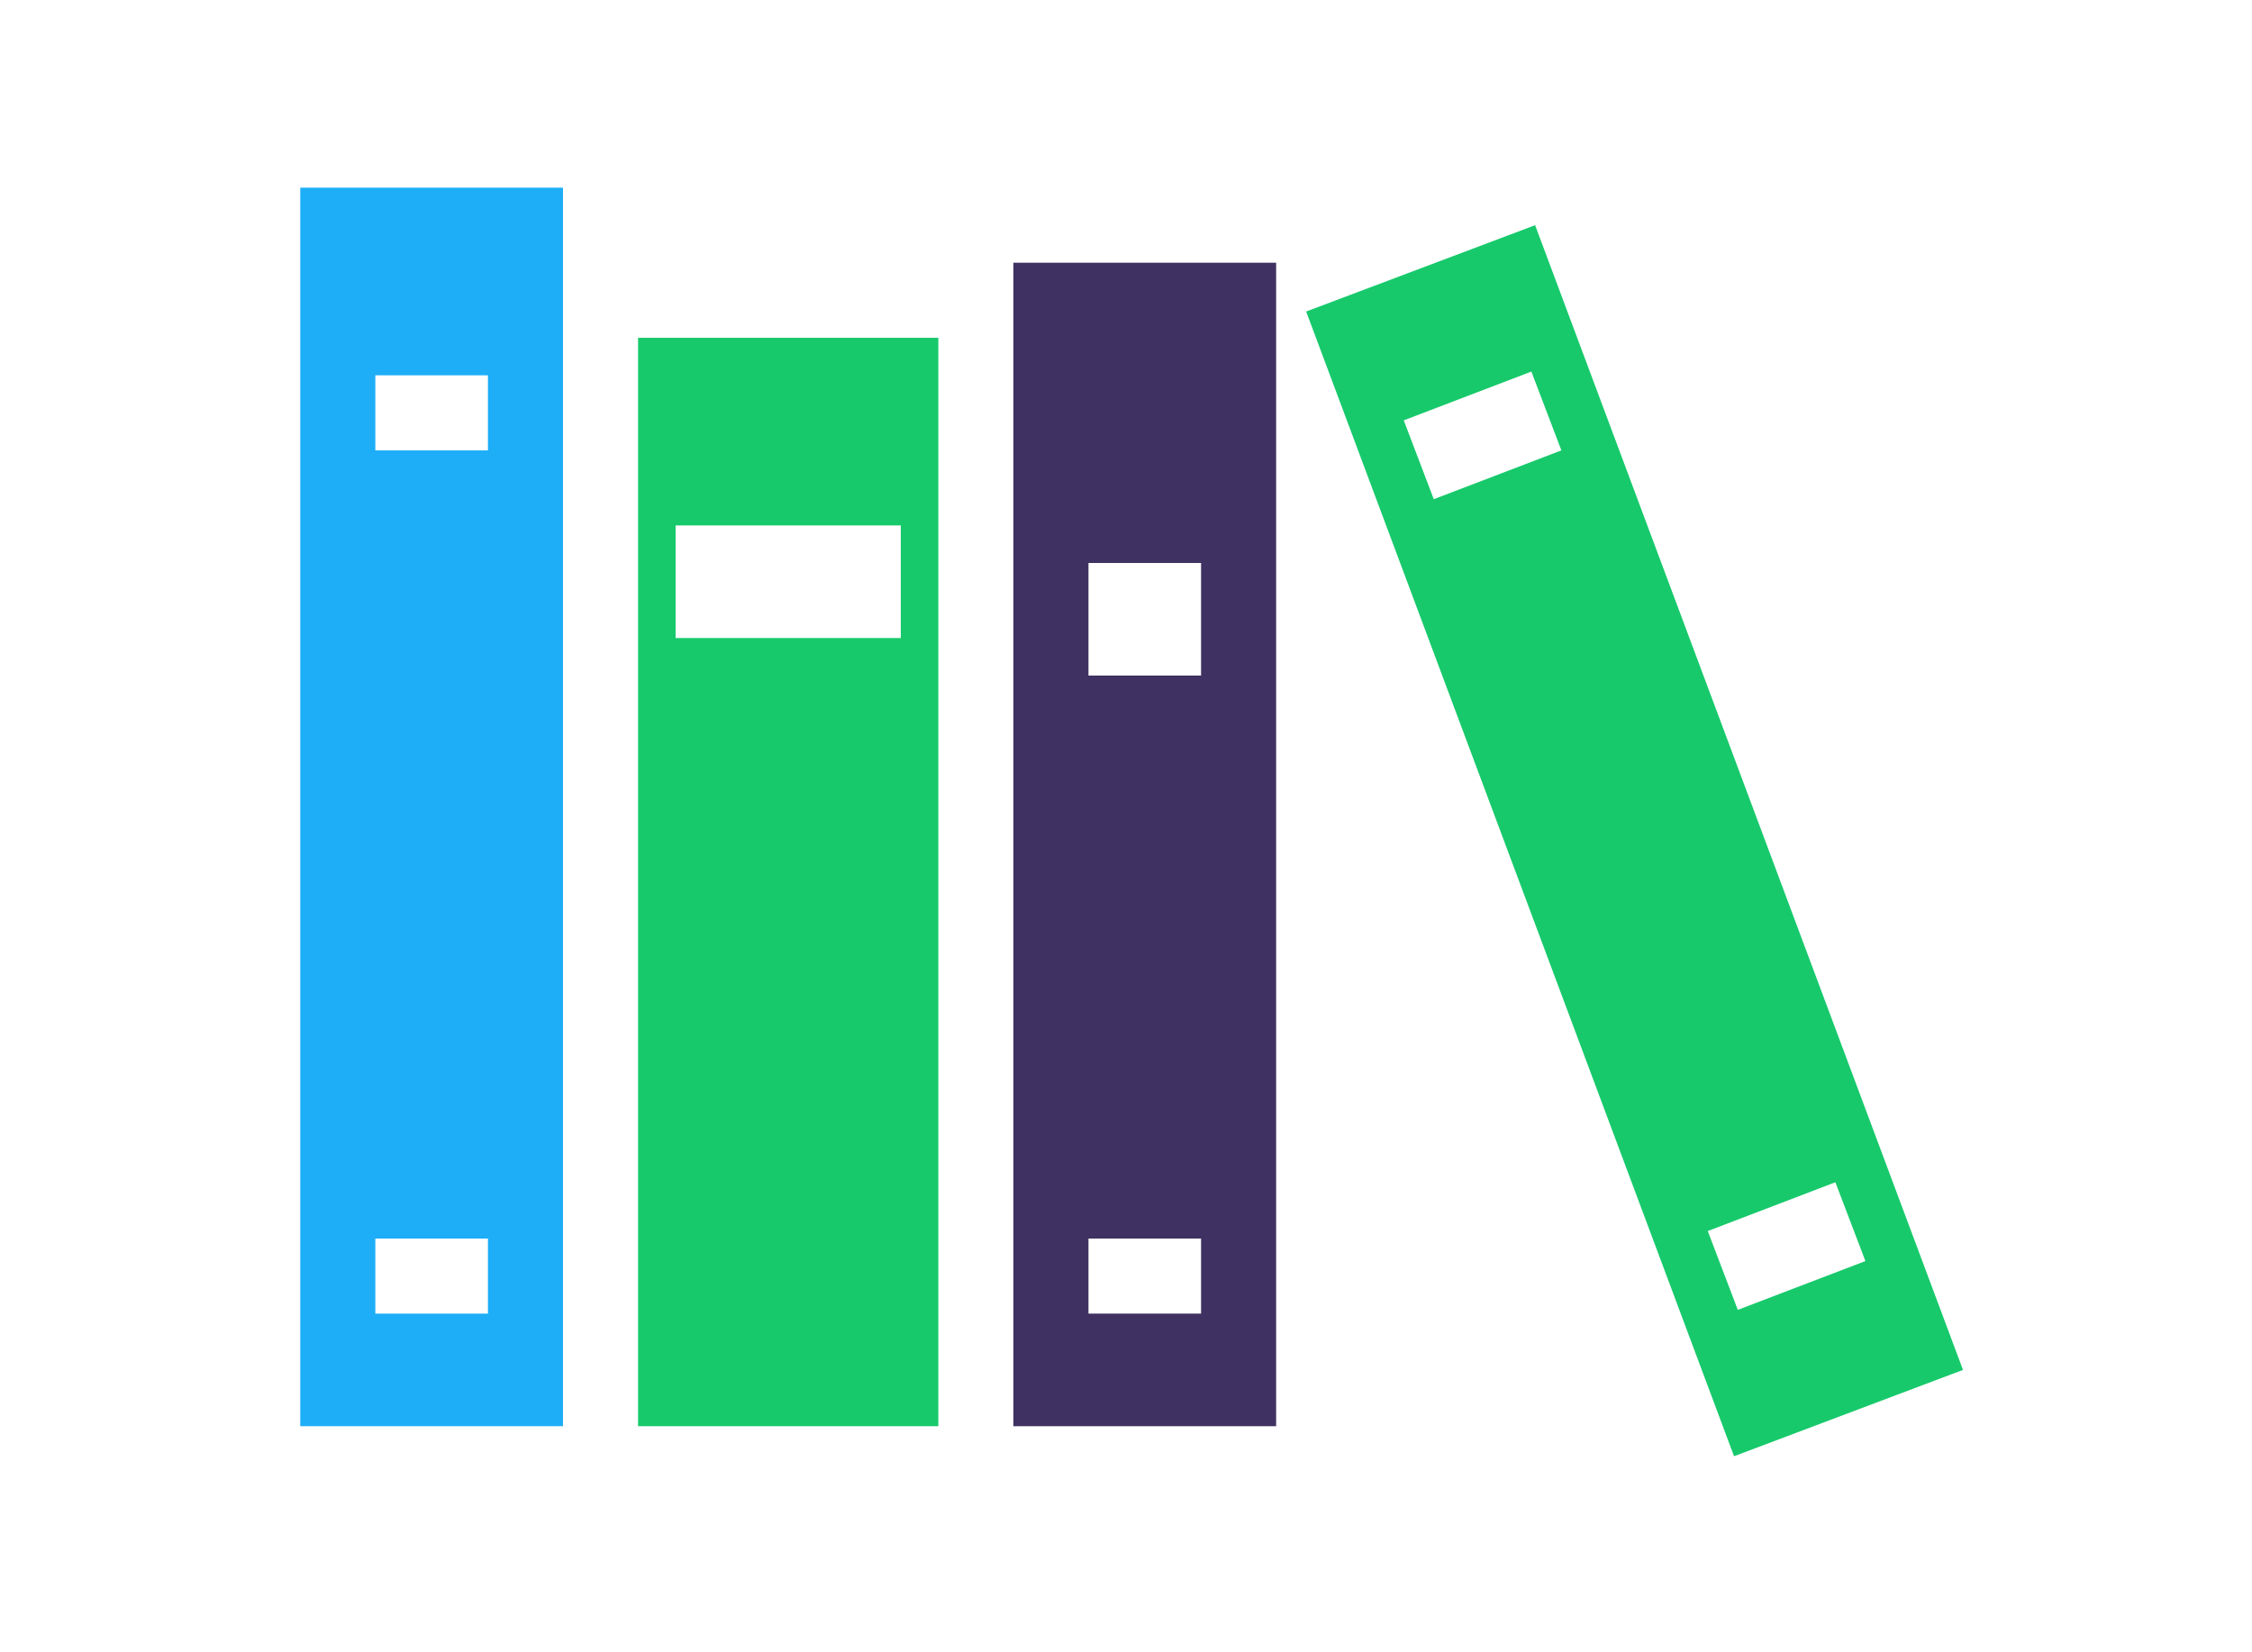
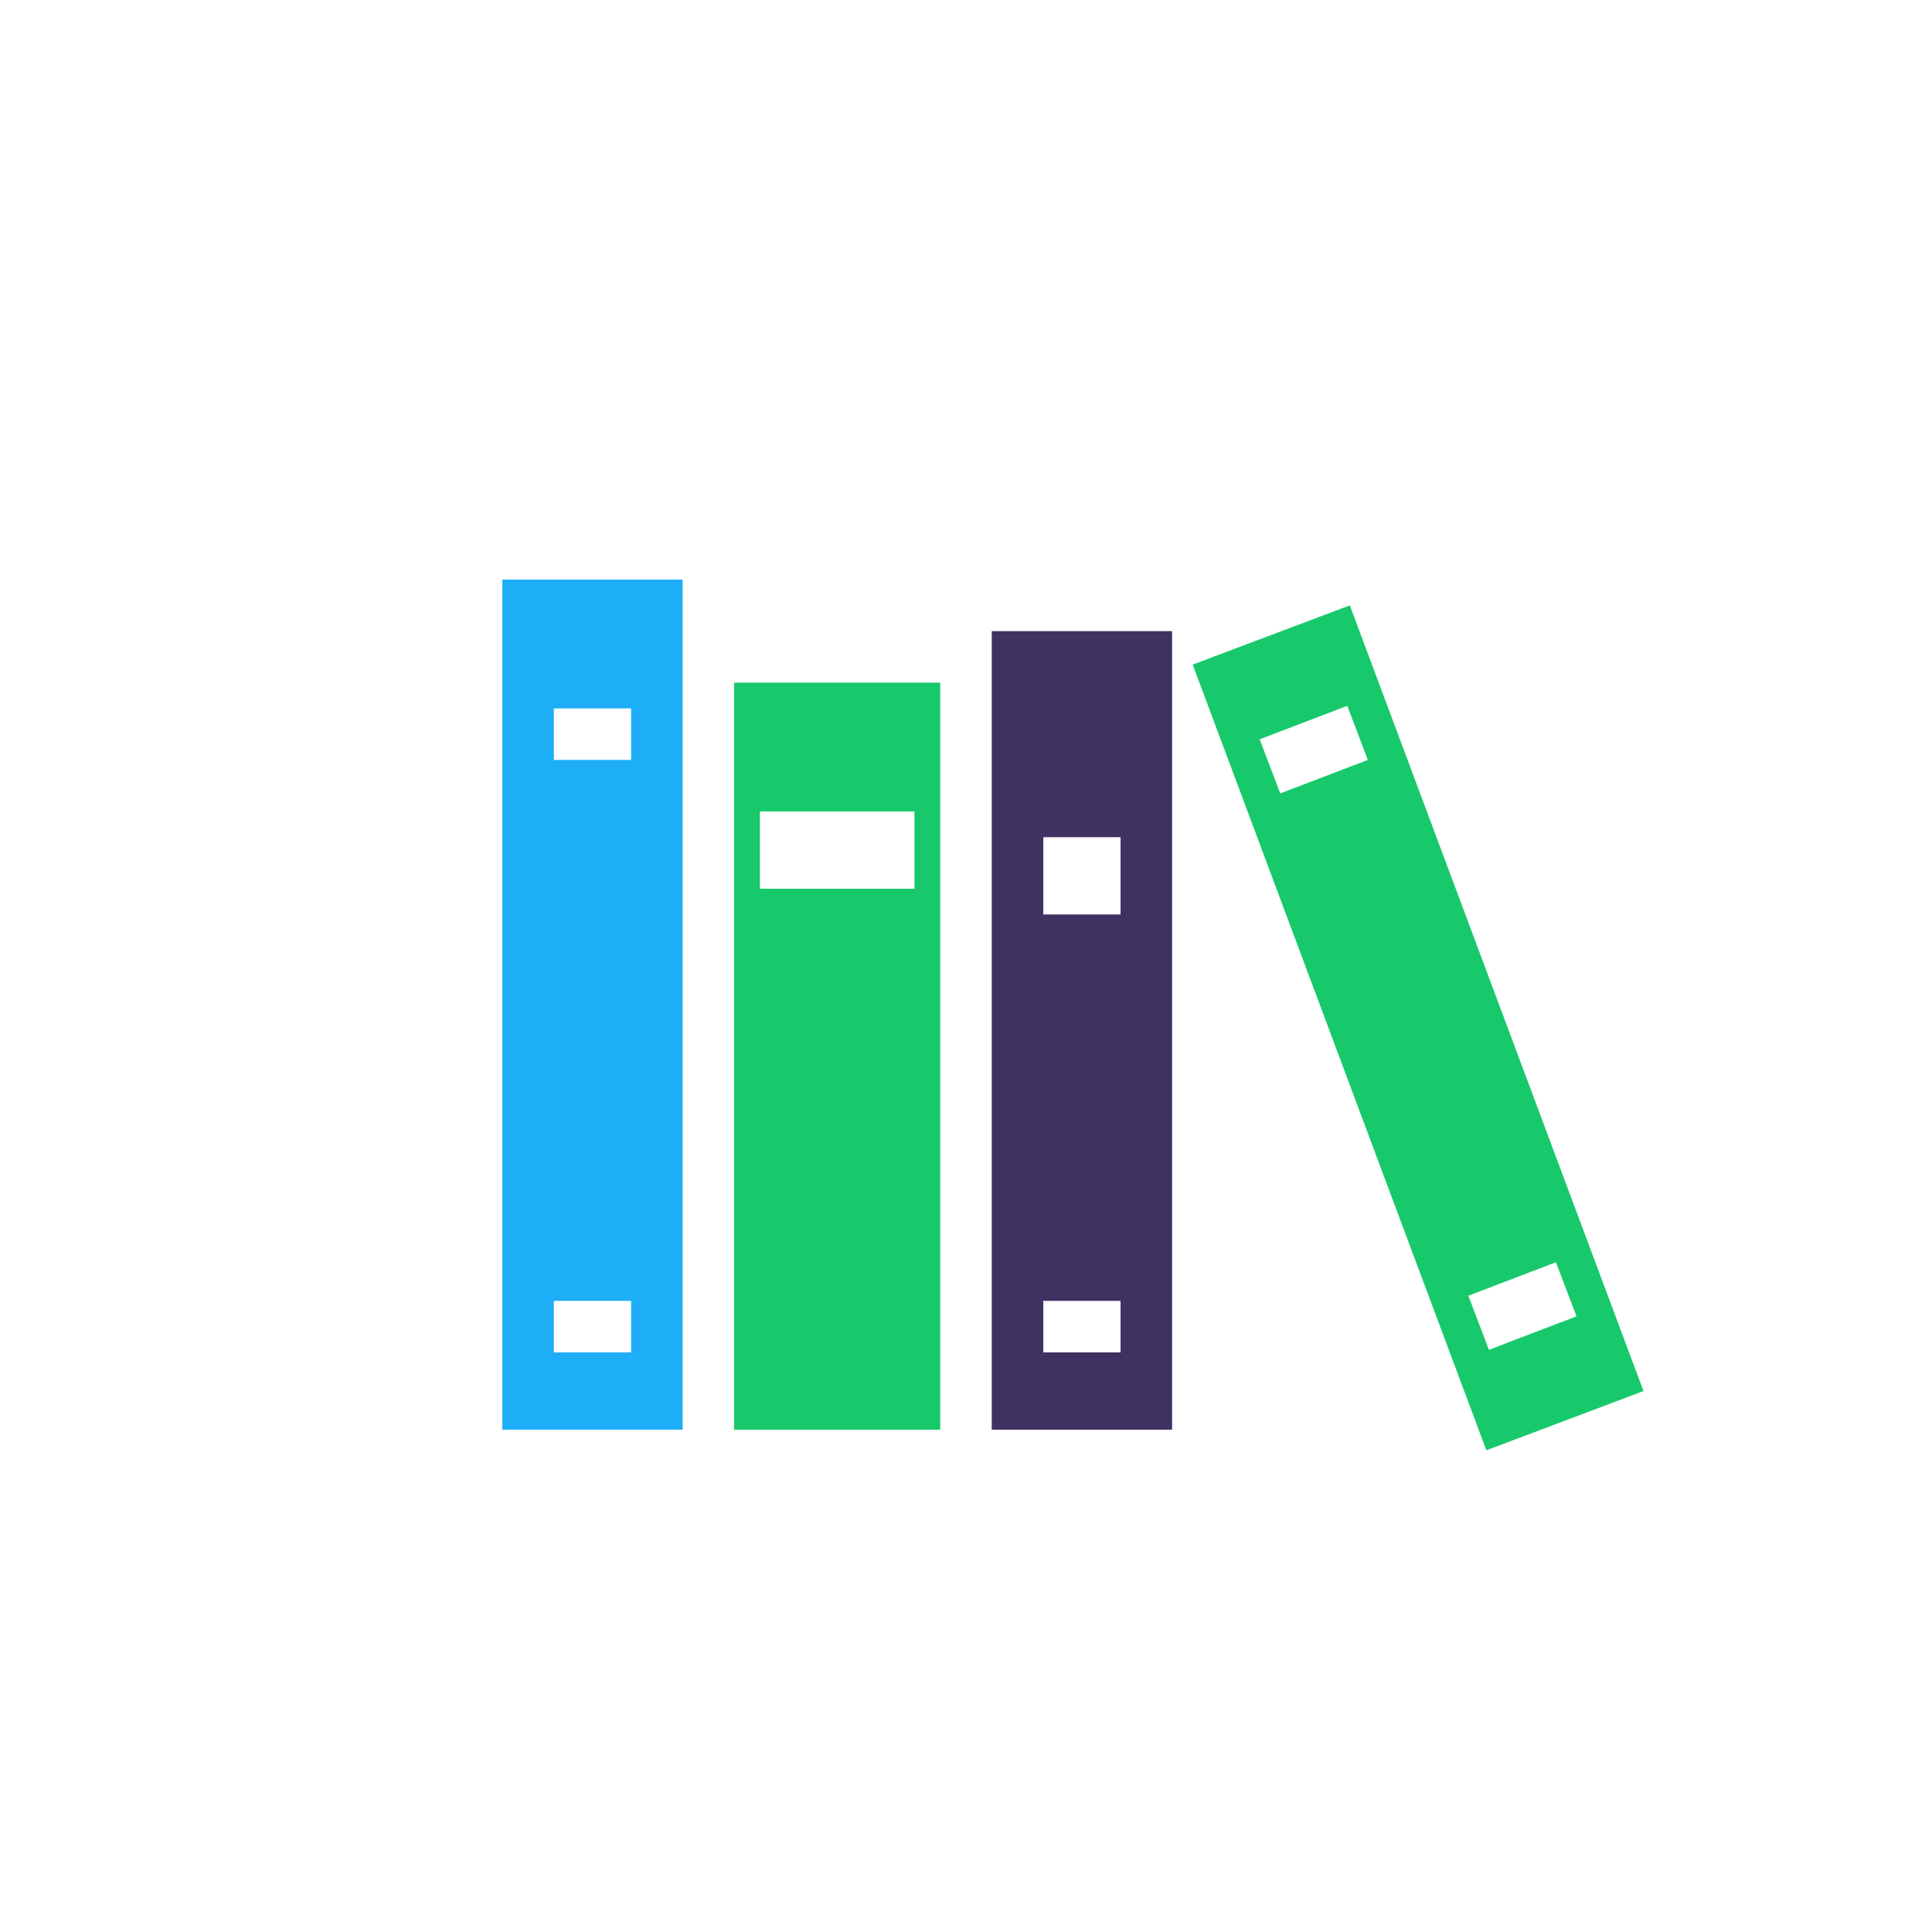
- <svg xmlns="http://www.w3.org/2000/svg" version="1.1" id="Layer_1" x="0px" y="0px" viewBox="0 0 60 44" style="enable-background:new 0 0 60 44;" xml:space="preserve">
+ <svg xmlns="http://www.w3.org/2000/svg" version="1.1" id="Layer_1" x="0px" y="0px" viewBox="0 0 75 75" style="enable-background:new 0 0 75 75;" xml:space="preserve">
  <style type="text/css">
- 	.st0{fill:#17C96B;}
- 	.st1{fill:#3F3161;}
- 	.st2{fill:#1EAEF7;}
+     .st0{fill:#17C96B ;}
+     .st1{fill:#3F3161 ;}
+     .st2{fill:#1EAEF7 ;}
</style>
-   <path class="st0" d="M40.9,6l-6.1,2.3l11.4,30.5l6.1-2.3L40.9,6z M38.2,13.3l-0.8-2.1l3.4-1.3l0.8,2.1L38.2,13.3z M45.5,32.8  l3.4-1.3l0.8,2.1l-3.4,1.3L45.5,32.8z" />
-   <path class="st1" d="M27,7v31h7V7H27z M32,35h-3v-2h3V35z M32,18h-3v-3h3V18z" />
-   <path class="st0" d="M17,9v29h8V9H17z M24,17h-6v-3h6V17z" />
-   <path class="st2" d="M8,5v33h7V5H8z M13,35h-3v-2h3V35z M13,12h-3v-2h3V12z" />
+   <path class="st0" d="M52.4,23.5l-6.1,2.3l11.4,30.5l6.1-2.3L52.4,23.5z M49.7,30.8l-0.8-2.1l3.4-1.3l0.8,2.1L49.7,30.8z M57,50.3     l3.4-1.3l0.8,2.1l-3.4,1.3L57,50.3z" />
+   <path class="st1" d="M38.5,24.5v31h7v-31H38.5z M43.5,52.5h-3v-2h3V52.5z M43.5,35.5h-3v-3h3V35.5z" />
+   <path class="st0" d="M28.5,26.5v29h8v-29H28.5z M35.5,34.5h-6v-3h6V34.5z" />
+   <path class="st2" d="M19.5,22.5v33h7v-33H19.5z M24.5,52.5h-3v-2h3V52.5z M24.5,29.5h-3v-2h3V29.5z" />
</svg>
